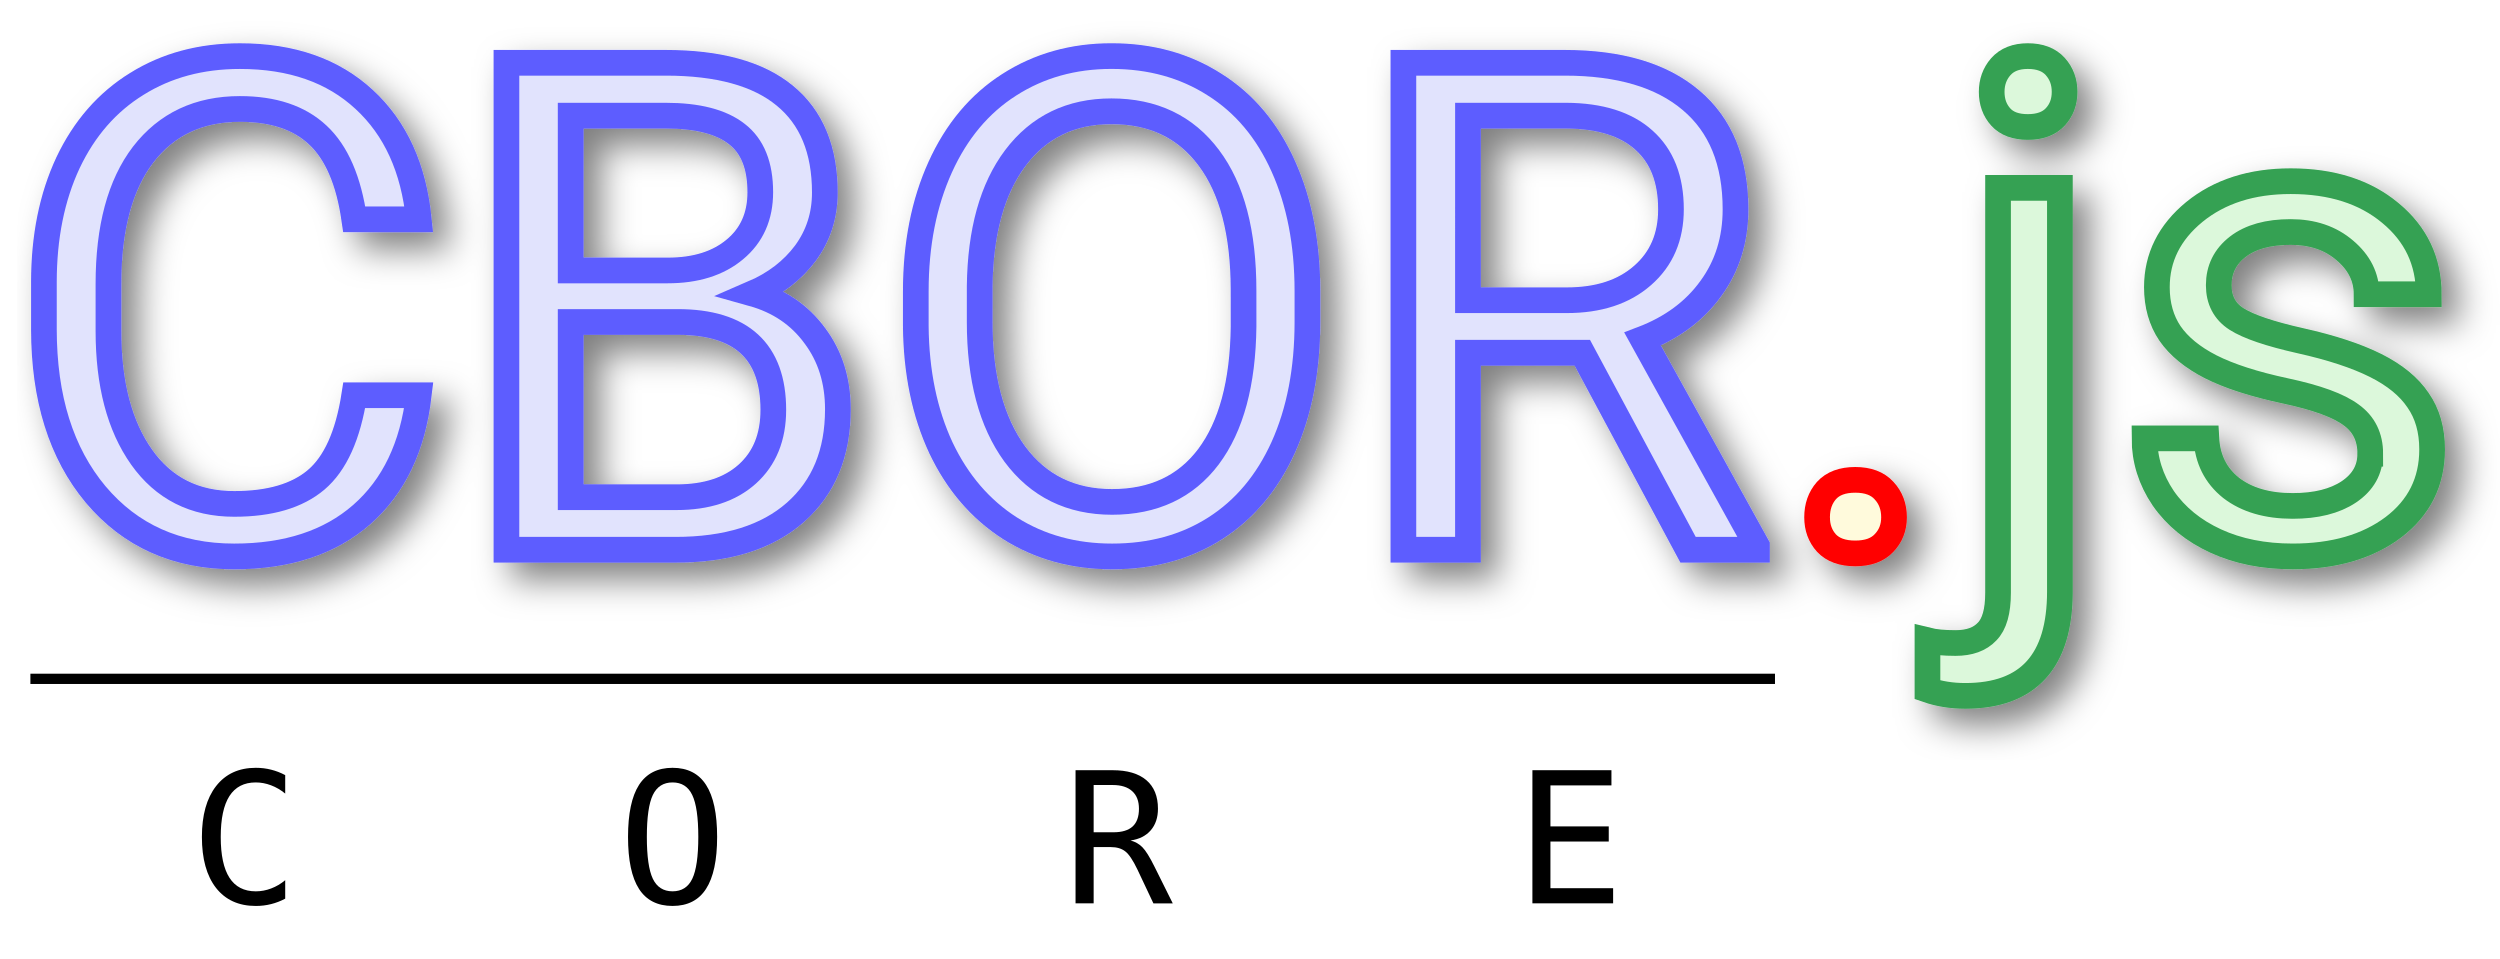
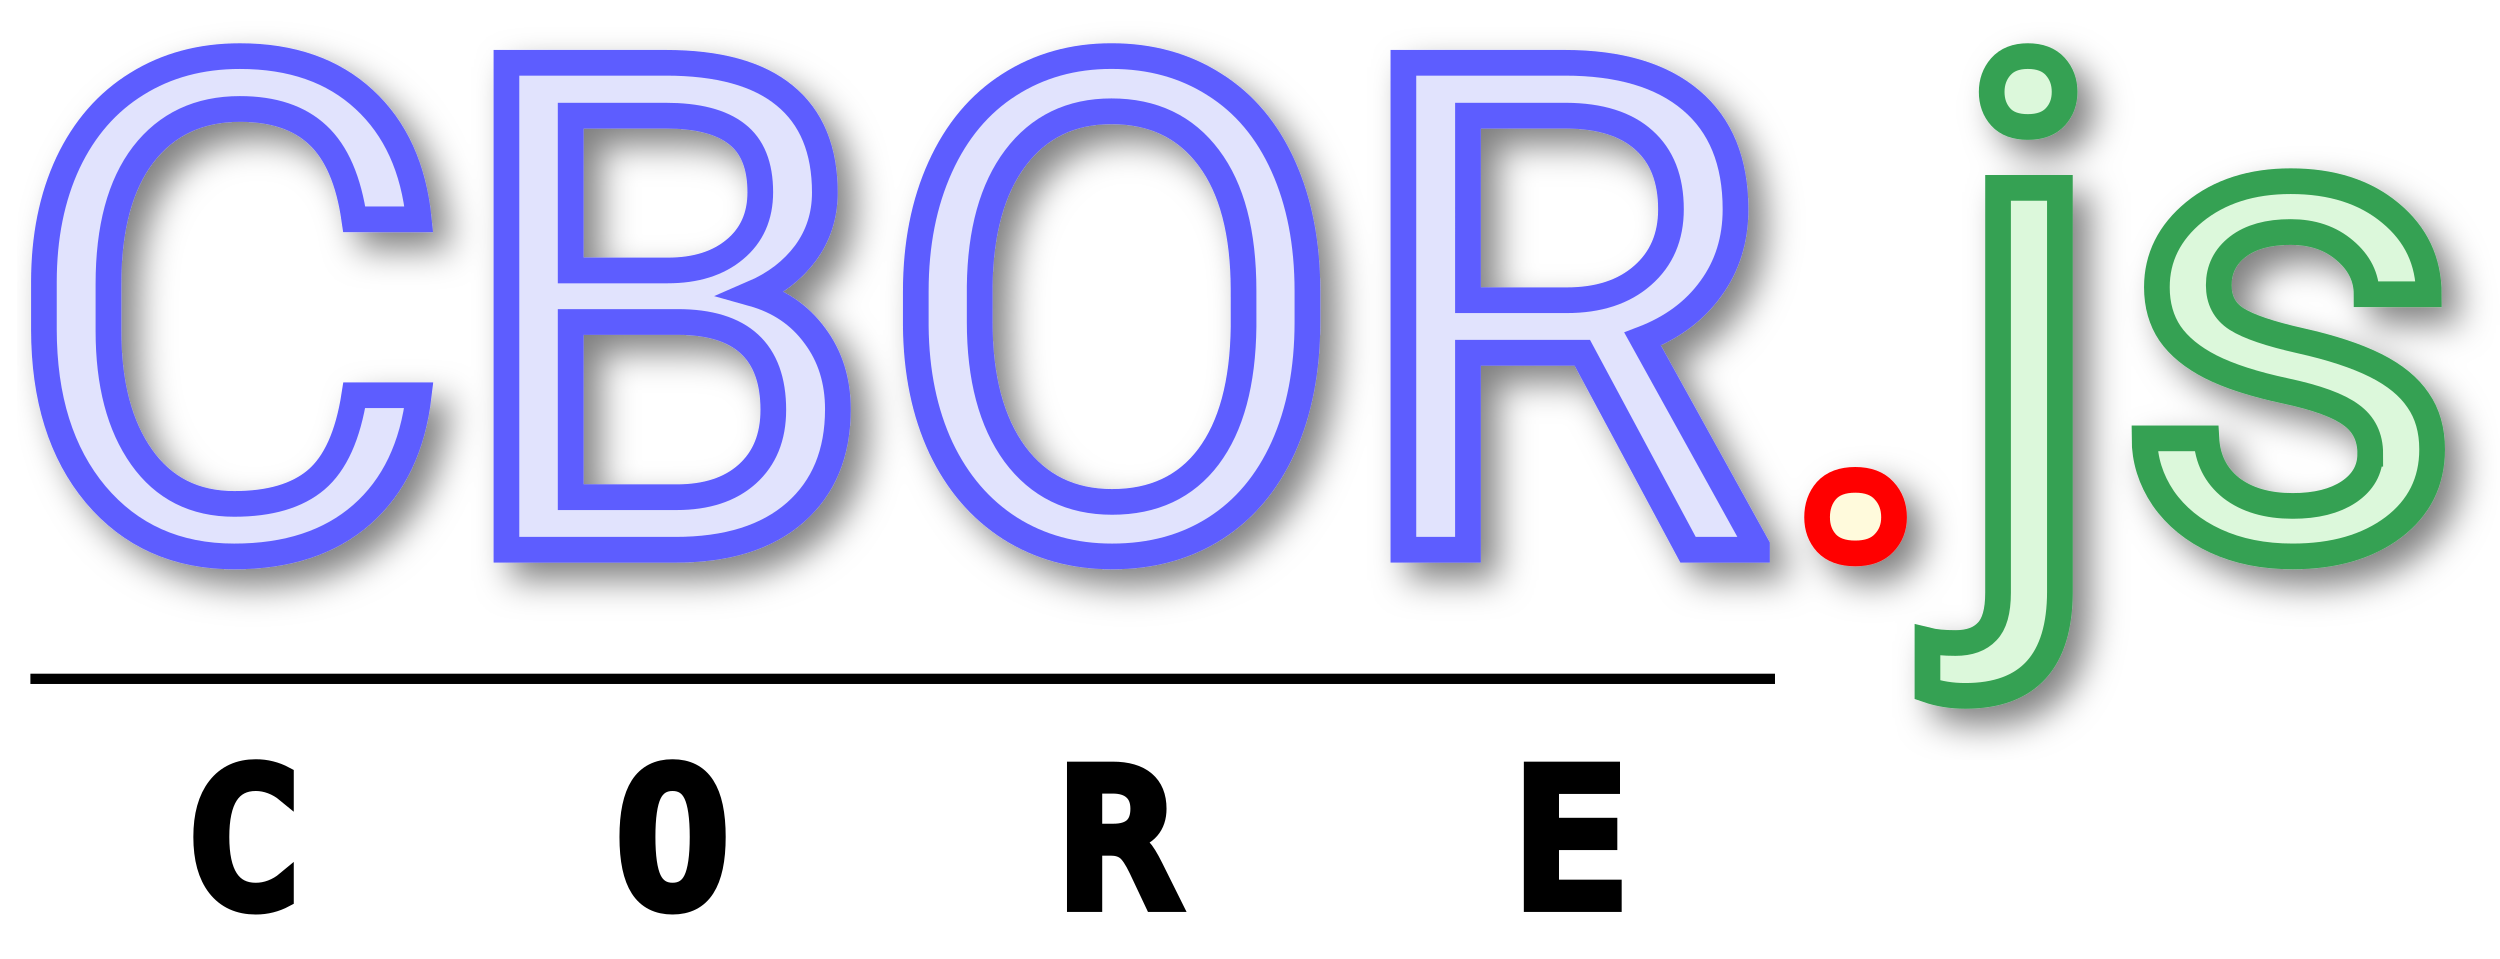
<svg xmlns="http://www.w3.org/2000/svg" width="146" height="56" version="1.1">
  <defs>
    <filter id="shadow">
      <feDropShadow dx="1" dy="1" stdDeviation="1" flood-opacity="0.5" />
    </filter>
  </defs>
  <g filter="url(#shadow)">
    <g fill="#e1e3fd" stroke="#5d5dff" stroke-width="1.5">
      <path d="m 24.458,23.081 q -0.527,4.512 -3.34,6.973 -2.793,2.441 -7.441,2.441 -5.039,0 -8.086,-3.613 Q 2.564,25.268 2.564,19.214 v -2.734 q 0,-3.965 1.406,-6.973 1.426,-3.008 4.023,-4.609 2.598,-1.621 6.016,-1.621 4.531,0 7.266,2.539 2.734,2.52 3.184,6.992 H 20.689 Q 20.201,9.409 18.56,7.885 16.939,6.362 14.009,6.362 q -3.594,0 -5.645,2.656 -2.031,2.656 -2.031,7.559 v 2.754 q 0,4.629 1.934,7.363 1.934,2.734 5.41,2.734 3.125,0 4.785,-1.406 1.68,-1.426 2.227,-4.941 z" />
      <path d="M 29.576,32.104 V 3.667 h 9.297 q 4.629,0 6.953,1.914 2.344,1.914 2.344,5.664 0,1.992 -1.133,3.535 -1.133,1.523 -3.086,2.363 2.305,0.645 3.633,2.461 1.348,1.797 1.348,4.297 0,3.828 -2.48,6.016 -2.48,2.188 -7.012,2.188 z m 3.75,-13.301 v 10.234 h 6.191 q 2.617,0 4.121,-1.348 1.523,-1.367 1.523,-3.75 0,-5.137 -5.586,-5.137 z m 0,-3.008 h 5.664 q 2.461,0 3.926,-1.23 1.484,-1.23 1.484,-3.34 0,-2.344 -1.367,-3.398 -1.367,-1.074 -4.16,-1.074 h -5.547 z" />
      <path d="m 76.353,18.803 q 0,4.18 -1.406,7.305 -1.406,3.105 -3.984,4.746 -2.578,1.641 -6.016,1.641 -3.359,0 -5.957,-1.641 -2.598,-1.66 -4.043,-4.707 -1.426,-3.066 -1.465,-7.09 v -2.051 q 0,-4.102 1.426,-7.246 1.426,-3.145 4.023,-4.805 2.617,-1.68 5.977,-1.68 3.418,0 6.016,1.66 2.617,1.641 4.023,4.785 1.406,3.125 1.406,7.285 z m -3.73,-1.836 q 0,-5.059 -2.031,-7.754 -2.031,-2.715 -5.684,-2.715 -3.555,0 -5.605,2.715 -2.031,2.695 -2.09,7.5 v 2.09 q 0,4.902 2.051,7.715 2.07,2.793 5.684,2.793 3.633,0 5.625,-2.637 1.992,-2.656 2.051,-7.598 z" />
      <path d="M 92.408,20.6 H 85.728 V 32.104 H 81.958 V 3.667 h 9.414 q 4.805,0 7.383,2.188 2.598,2.188 2.598,6.367 0,2.656 -1.445,4.629 -1.426,1.973 -3.984,2.949 l 6.68,12.07 v 0.234 h -4.023 z m -6.68,-3.066 h 5.762 q 2.793,0 4.434,-1.445 1.66,-1.445 1.66,-3.867 0,-2.637 -1.582,-4.043 -1.562,-1.406 -4.531,-1.426 h -5.742 z" />
    </g>
    <g fill="#fffadc" stroke="#ff0000" stroke-width="1.5">
      <path d="m 106.118,30.21 q 0,-0.938 0.547,-1.562 0.566,-0.625 1.68,-0.625 1.113,0 1.68,0.625 0.586,0.625 0.586,1.562 0,0.898 -0.586,1.504 -0.566,0.605 -1.68,0.605 -1.113,0 -1.68,-0.605 -0.547,-0.605 -0.547,-1.504 z" />
    </g>
    <g fill="#dcf8db" stroke="#35a152" stroke-width="1.5">
      <path d="m 120.298,10.971 v 23.574 q 0,6.094 -5.527,6.094 -1.191,0 -2.207,-0.352 v -2.891 q 0.625,0.156 1.641,0.156 1.211,0 1.836,-0.664 0.645,-0.645 0.645,-2.266 V 10.971 Z M 116.314,5.366 q 0,-0.859 0.527,-1.465 0.547,-0.625 1.582,-0.625 1.055,0 1.602,0.605 0.547,0.605 0.547,1.484 0,0.879 -0.547,1.465 -0.547,0.586 -1.602,0.586 -1.055,0 -1.582,-0.586 -0.527,-0.586 -0.527,-1.465 z" />
      <path d="m 138.423,26.499 q 0,-1.465 -1.113,-2.266 -1.094,-0.82 -3.848,-1.406 -2.734,-0.586 -4.355,-1.406 -1.602,-0.82 -2.383,-1.953 -0.762,-1.133 -0.762,-2.695 0,-2.598 2.188,-4.395 2.207,-1.797 5.625,-1.797 3.594,0 5.82,1.855 2.246,1.855 2.246,4.746 h -3.633 q 0,-1.484 -1.27,-2.559 -1.25,-1.074 -3.164,-1.074 -1.973,0 -3.086,0.859 -1.113,0.859 -1.113,2.246 0,1.309 1.035,1.973 1.035,0.664 3.73,1.27 2.715,0.605 4.395,1.445 1.68,0.84 2.48,2.031 0.82,1.172 0.82,2.871 0,2.832 -2.266,4.551 -2.266,1.699 -5.879,1.699 -2.539,0 -4.492,-0.898 -1.953,-0.898 -3.066,-2.5 -1.094,-1.621 -1.094,-3.496 h 3.613 q 0.098,1.816 1.445,2.891 1.367,1.055 3.594,1.055 2.051,0 3.281,-0.82 1.25,-0.84 1.25,-2.227 z" />
    </g>
  </g>
-   <line stroke="black" stroke-width="0.6" x1="1.775" y1="39.644" x2="103.659" y2="39.644" />
-   <g>
+   <g stroke="black">
+     <line stroke-width="0.6" x1="1.775" y1="39.644" x2="103.659" y2="39.644" />
    <path d="m 16.656,52.481 q -0.401,0.214 -0.823,0.318 -0.422,0.109 -0.896,0.109 -1.495,0 -2.323,-1.057 -0.823,-1.057 -0.823,-2.974 0,-1.906 0.828,-2.969 0.833,-1.068 2.318,-1.068 0.474,0 0.896,0.109 0.422,0.104 0.823,0.318 v 1.078 q -0.385,-0.318 -0.828,-0.484 -0.443,-0.167 -0.891,-0.167 -1.026,0 -1.536,0.792 -0.51,0.792 -0.51,2.391 0,1.594 0.51,2.385 0.51,0.792 1.536,0.792 0.458,0 0.896,-0.167 0.443,-0.167 0.823,-0.484 z" />
    <path d="m 40.781,48.876 q 0,-1.714 -0.354,-2.448 -0.349,-0.734 -1.151,-0.734 -0.797,0 -1.151,0.734 -0.349,0.734 -0.349,2.448 0,1.708 0.349,2.443 0.354,0.734 1.151,0.734 0.802,0 1.151,-0.729 0.354,-0.734 0.354,-2.448 z m 1.099,0 q 0,2.031 -0.646,3.031 -0.641,1 -1.958,1 -1.318,0 -1.958,-0.995 -0.641,-0.995 -0.641,-3.036 0,-2.036 0.641,-3.036 0.646,-1 1.958,-1 1.318,0 1.958,1 0.646,1 0.646,3.036 z" />
    <path d="m 66.025,49.085 q 0.406,0.104 0.693,0.396 0.286,0.286 0.714,1.151 l 1.057,2.125 H 67.359 L 66.432,50.793 Q 66.031,49.955 65.708,49.715 65.39,49.47 64.874,49.47 h -1.005 v 3.286 h -1.057 v -7.776 h 2.167 q 1.281,0 1.964,0.578 0.682,0.578 0.682,1.672 0,0.771 -0.422,1.26 -0.417,0.484 -1.177,0.594 z m -2.156,-3.24 v 2.76 h 1.151 q 0.755,0 1.125,-0.339 0.37,-0.339 0.37,-1.036 0,-0.672 -0.396,-1.026 -0.391,-0.359 -1.141,-0.359 z" />
    <path d="m 89.493,44.981 h 4.615 v 0.885 h -3.563 v 2.394 h 3.406 v 0.885 h -3.406 v 2.726 h 3.661 v 0.885 h -4.714 z" />
  </g>
</svg>
